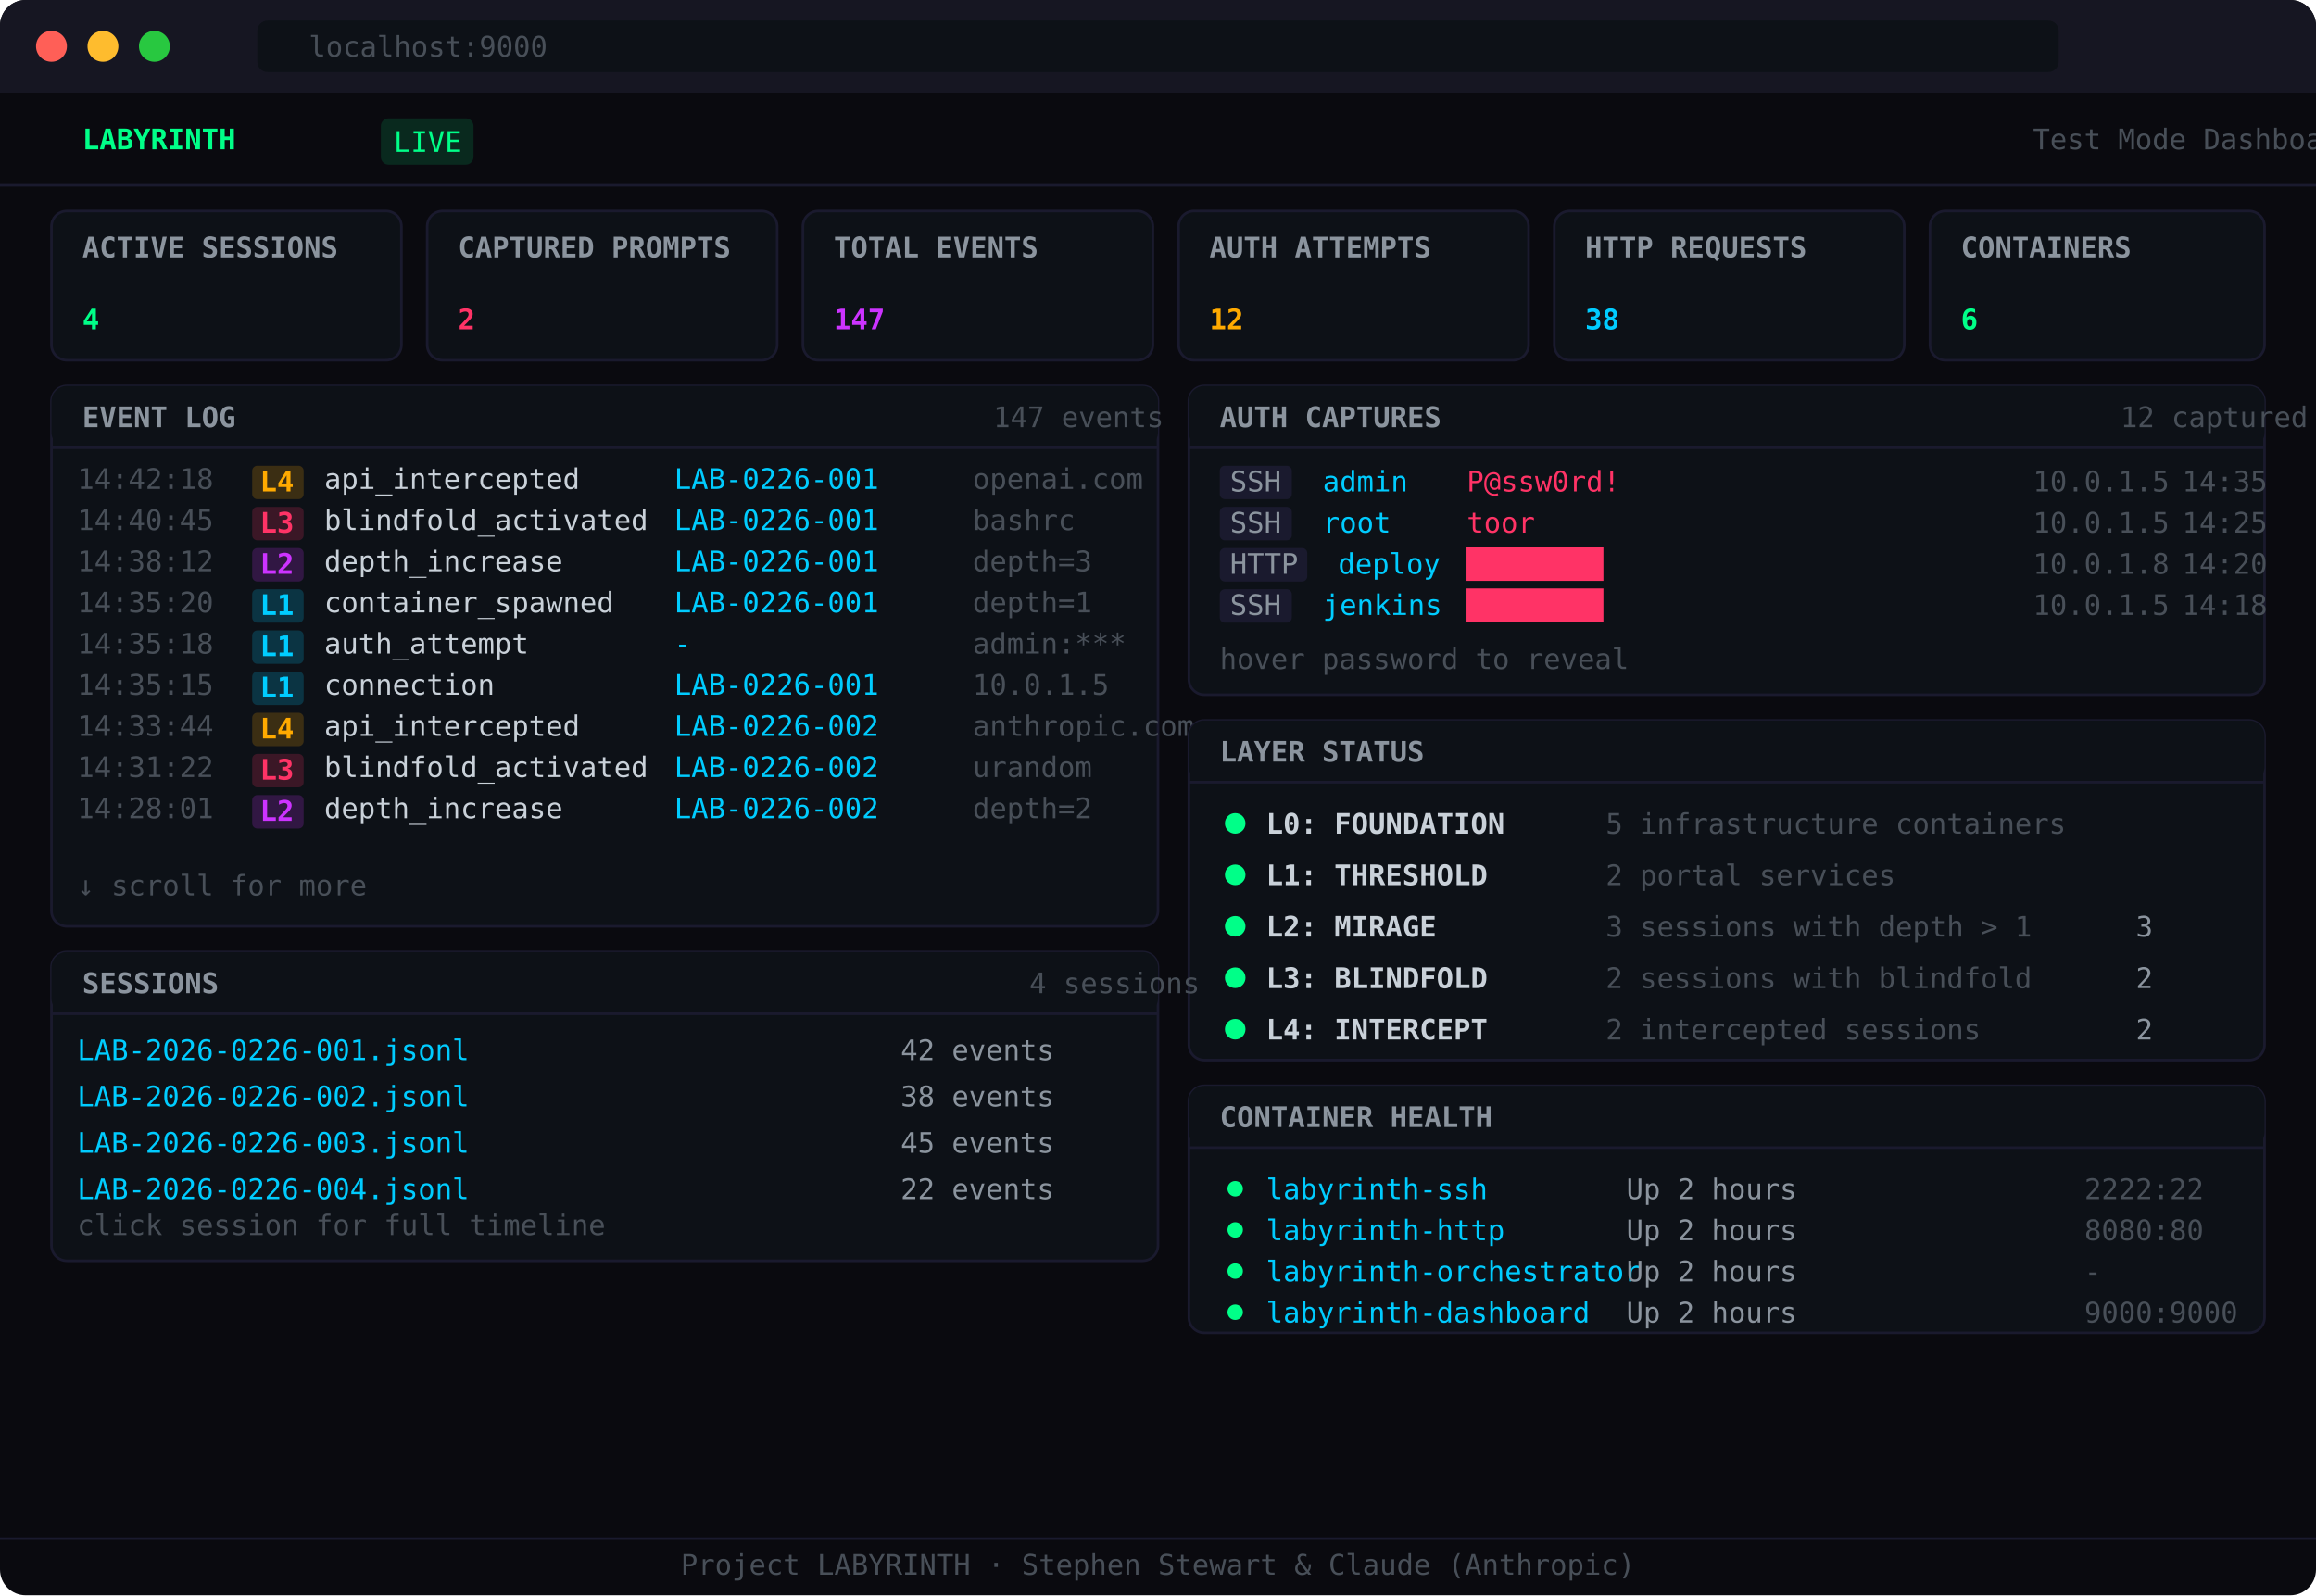
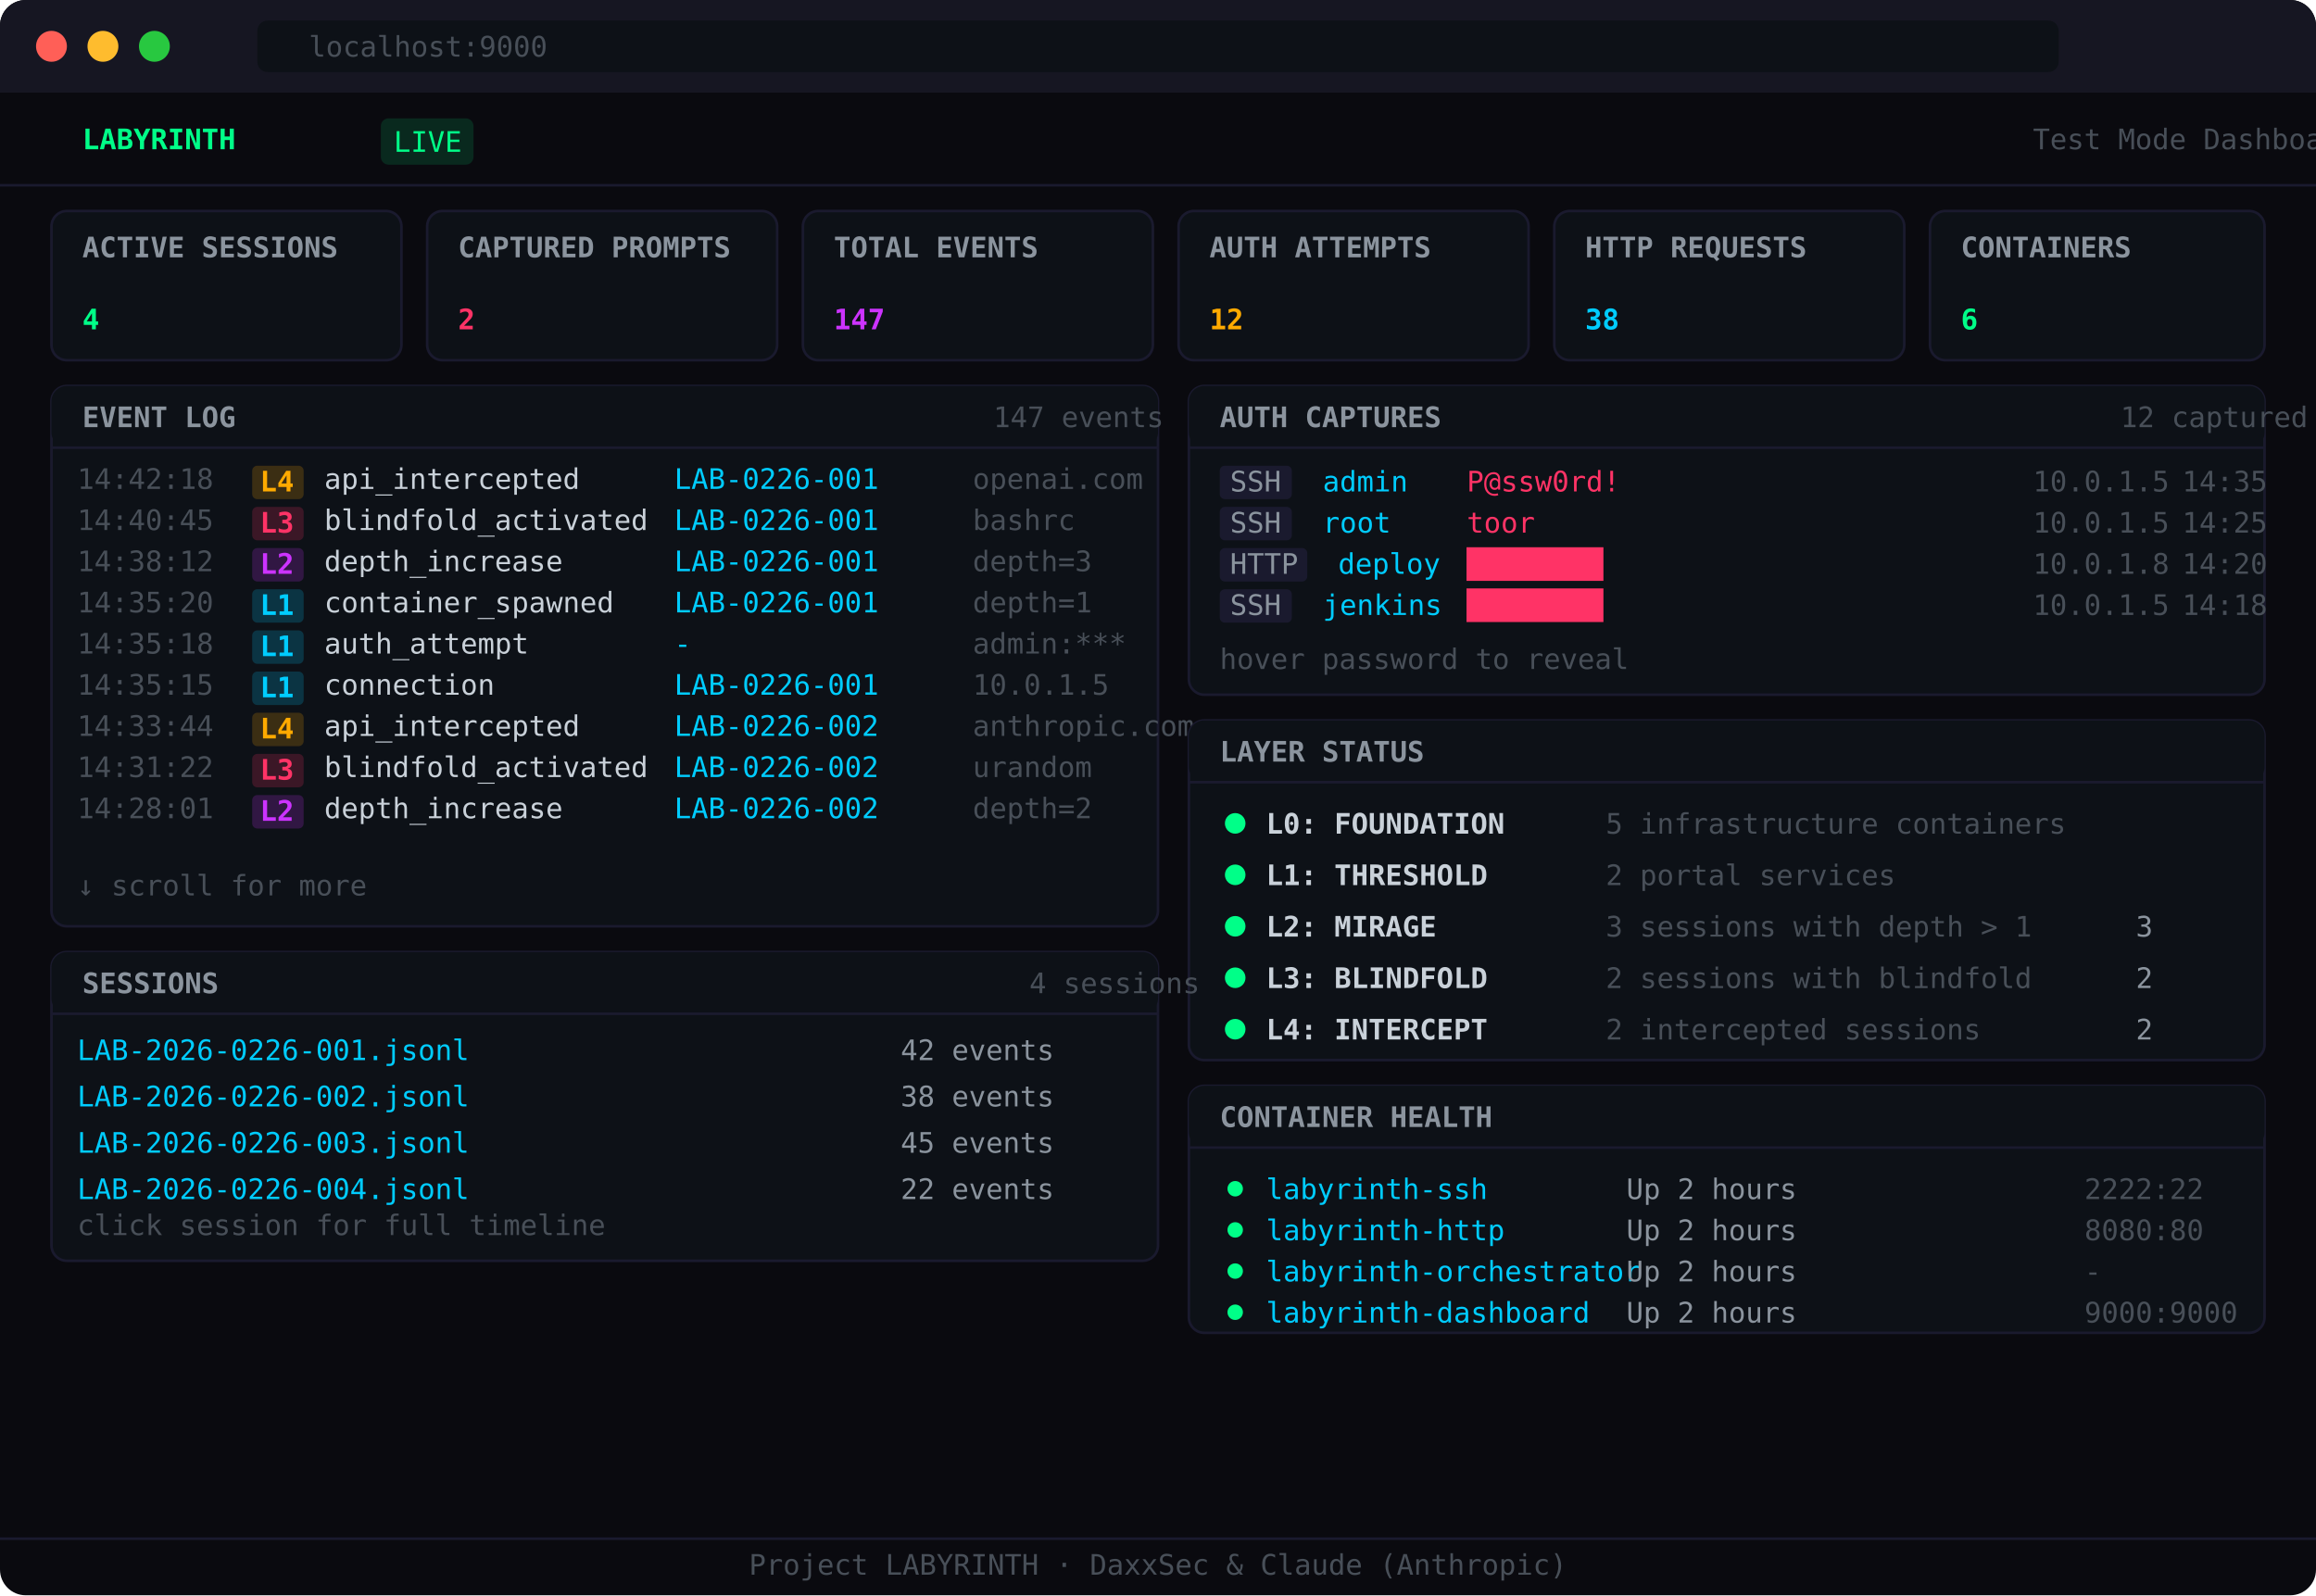
<svg xmlns="http://www.w3.org/2000/svg" width="900" height="620" viewBox="0 0 900 620">
  <defs>
    <style>
      text { font-family: 'JetBrains Mono', 'Fira Code', monospace; font-size: 11px; }
      .bg { fill: #0a0a0f; }
      .titlebar { fill: #161622; }
      .dim { fill: #484f58; }
      .subtle { fill: #8b949e; }
      .text { fill: #c9d1d9; }
      .green { fill: #00ff88; }
      .cyan { fill: #00ccff; }
      .red { fill: #ff3366; }
      .purple { fill: #cc33ff; }
      .yellow { fill: #ffaa00; }
      .bold { font-weight: 700; }
      .card-bg { fill: #0d1117; }
      .border-line { fill: none; stroke: #1a1a2e; stroke-width: 1; }
    </style>
  </defs>
  <rect class="bg" width="900" height="620" rx="10" />
  <rect class="titlebar" width="900" height="36" rx="10" />
  <rect class="titlebar" width="900" height="12" y="24" />
  <circle cx="20" cy="18" r="6" fill="#ff5f57" />
  <circle cx="40" cy="18" r="6" fill="#febc2e" />
  <circle cx="60" cy="18" r="6" fill="#28c840" />
  <rect x="100" y="8" width="700" height="20" rx="4" fill="#0d1117" />
  <text x="120" y="22" class="dim" font-size="10">localhost:9000</text>
  <rect x="0" y="36" width="900" height="36" fill="#0a0a0f" />
  <line x1="0" y1="72" x2="900" y2="72" stroke="#1a1a2e" />
  <text x="32" y="58" class="green bold" font-size="16">LABYRINTH</text>
  <rect x="148" y="46" width="36" height="18" rx="3" fill="#00ff8820" />
  <text x="153" y="59" class="green" font-size="9">LIVE</text>
  <text x="790" y="58" class="dim" font-size="10">Test Mode Dashboard</text>
  <rect x="20" y="82" width="136" height="58" rx="6" class="card-bg" />
  <rect x="20" y="82" width="136" height="58" rx="6" class="border-line" />
  <text x="32" y="100" class="subtle" font-size="8" font-weight="bold">ACTIVE SESSIONS</text>
  <text x="32" y="128" class="green bold" font-size="24">4</text>
  <rect x="166" y="82" width="136" height="58" rx="6" class="card-bg" />
  <rect x="166" y="82" width="136" height="58" rx="6" class="border-line" />
  <text x="178" y="100" class="subtle" font-size="8" font-weight="bold">CAPTURED PROMPTS</text>
  <text x="178" y="128" class="red bold" font-size="24">2</text>
  <rect x="312" y="82" width="136" height="58" rx="6" class="card-bg" />
  <rect x="312" y="82" width="136" height="58" rx="6" class="border-line" />
  <text x="324" y="100" class="subtle" font-size="8" font-weight="bold">TOTAL EVENTS</text>
  <text x="324" y="128" class="purple bold" font-size="24">147</text>
  <rect x="458" y="82" width="136" height="58" rx="6" class="card-bg" />
  <rect x="458" y="82" width="136" height="58" rx="6" class="border-line" />
  <text x="470" y="100" class="subtle" font-size="8" font-weight="bold">AUTH ATTEMPTS</text>
  <text x="470" y="128" class="yellow bold" font-size="24">12</text>
  <rect x="604" y="82" width="136" height="58" rx="6" class="card-bg" />
  <rect x="604" y="82" width="136" height="58" rx="6" class="border-line" />
  <text x="616" y="100" class="subtle" font-size="8" font-weight="bold">HTTP REQUESTS</text>
  <text x="616" y="128" class="cyan bold" font-size="24">38</text>
  <rect x="750" y="82" width="130" height="58" rx="6" class="card-bg" />
  <rect x="750" y="82" width="130" height="58" rx="6" class="border-line" />
  <text x="762" y="100" class="subtle" font-size="8" font-weight="bold">CONTAINERS</text>
  <text x="762" y="128" class="green bold" font-size="24">6</text>
  <rect x="20" y="150" width="430" height="210" rx="6" class="card-bg" />
  <rect x="20" y="150" width="430" height="210" rx="6" class="border-line" />
  <rect x="20" y="150" width="430" height="24" rx="6" fill="#0d1117" />
  <text x="32" y="166" class="subtle bold" font-size="9">EVENT LOG</text>
  <text x="386" y="166" class="dim" font-size="9">147 events</text>
  <line x1="20" y1="174" x2="450" y2="174" stroke="#1a1a2e" />
  <text x="30" y="190" class="dim" font-size="10">14:42:18</text>
  <rect x="98" y="181" width="20" height="13" rx="2" fill="#ffaa0030" />
  <text x="101" y="191" class="yellow" font-size="8" font-weight="bold">L4</text>
  <text x="126" y="190" class="text" font-size="10">api_intercepted</text>
  <text x="262" y="190" class="cyan" font-size="10">LAB-0226-001</text>
  <text x="378" y="190" class="dim" font-size="9">openai.com</text>
  <text x="30" y="206" class="dim" font-size="10">14:40:45</text>
  <rect x="98" y="197" width="20" height="13" rx="2" fill="#ff336630" />
  <text x="101" y="207" class="red" font-size="8" font-weight="bold">L3</text>
  <text x="126" y="206" class="text" font-size="10">blindfold_activated</text>
  <text x="262" y="206" class="cyan" font-size="10">LAB-0226-001</text>
  <text x="378" y="206" class="dim" font-size="9">bashrc</text>
  <text x="30" y="222" class="dim" font-size="10">14:38:12</text>
  <rect x="98" y="213" width="20" height="13" rx="2" fill="#cc33ff30" />
  <text x="101" y="223" class="purple" font-size="8" font-weight="bold">L2</text>
  <text x="126" y="222" class="text" font-size="10">depth_increase</text>
  <text x="262" y="222" class="cyan" font-size="10">LAB-0226-001</text>
  <text x="378" y="222" class="dim" font-size="9">depth=3</text>
  <text x="30" y="238" class="dim" font-size="10">14:35:20</text>
  <rect x="98" y="229" width="20" height="13" rx="2" fill="#00ccff30" />
  <text x="101" y="239" class="cyan" font-size="8" font-weight="bold">L1</text>
  <text x="126" y="238" class="text" font-size="10">container_spawned</text>
  <text x="262" y="238" class="cyan" font-size="10">LAB-0226-001</text>
  <text x="378" y="238" class="dim" font-size="9">depth=1</text>
  <text x="30" y="254" class="dim" font-size="10">14:35:18</text>
  <rect x="98" y="245" width="20" height="13" rx="2" fill="#00ccff30" />
  <text x="101" y="255" class="cyan" font-size="8" font-weight="bold">L1</text>
  <text x="126" y="254" class="text" font-size="10">auth_attempt</text>
  <text x="262" y="254" class="cyan" font-size="10">-</text>
  <text x="378" y="254" class="dim" font-size="9">admin:***</text>
  <text x="30" y="270" class="dim" font-size="10">14:35:15</text>
  <rect x="98" y="261" width="20" height="13" rx="2" fill="#00ccff30" />
  <text x="101" y="271" class="cyan" font-size="8" font-weight="bold">L1</text>
  <text x="126" y="270" class="text" font-size="10">connection</text>
  <text x="262" y="270" class="cyan" font-size="10">LAB-0226-001</text>
  <text x="378" y="270" class="dim" font-size="9">10.0.1.5</text>
  <text x="30" y="286" class="dim" font-size="10">14:33:44</text>
  <rect x="98" y="277" width="20" height="13" rx="2" fill="#ffaa0030" />
  <text x="101" y="287" class="yellow" font-size="8" font-weight="bold">L4</text>
  <text x="126" y="286" class="text" font-size="10">api_intercepted</text>
  <text x="262" y="286" class="cyan" font-size="10">LAB-0226-002</text>
  <text x="378" y="286" class="dim" font-size="9">anthropic.com</text>
  <text x="30" y="302" class="dim" font-size="10">14:31:22</text>
  <rect x="98" y="293" width="20" height="13" rx="2" fill="#ff336630" />
  <text x="101" y="303" class="red" font-size="8" font-weight="bold">L3</text>
  <text x="126" y="302" class="text" font-size="10">blindfold_activated</text>
  <text x="262" y="302" class="cyan" font-size="10">LAB-0226-002</text>
  <text x="378" y="302" class="dim" font-size="9">urandom</text>
  <text x="30" y="318" class="dim" font-size="10">14:28:01</text>
  <rect x="98" y="309" width="20" height="13" rx="2" fill="#cc33ff30" />
  <text x="101" y="319" class="purple" font-size="8" font-weight="bold">L2</text>
  <text x="126" y="318" class="text" font-size="10">depth_increase</text>
  <text x="262" y="318" class="cyan" font-size="10">LAB-0226-002</text>
  <text x="378" y="318" class="dim" font-size="9">depth=2</text>
  <text x="30" y="348" class="dim" font-size="9">↓ scroll for more</text>
  <rect x="462" y="150" width="418" height="120" rx="6" class="card-bg" />
  <rect x="462" y="150" width="418" height="120" rx="6" class="border-line" />
  <rect x="462" y="150" width="418" height="24" rx="6" fill="#0d1117" />
  <text x="474" y="166" class="subtle bold" font-size="9">AUTH CAPTURES</text>
  <text x="824" y="166" class="dim" font-size="9">12 captured</text>
  <line x1="462" y1="174" x2="880" y2="174" stroke="#1a1a2e" />
  <rect x="474" y="181" width="28" height="13" rx="2" fill="#1a1a2e" />
  <text x="478" y="191" class="subtle" font-size="8">SSH</text>
  <text x="514" y="191" class="cyan" font-size="10">admin</text>
  <text x="570" y="191" class="red" font-size="10">P@ssw0rd!</text>
  <text x="790" y="191" class="dim" font-size="9">10.0.1.5</text>
  <text x="848" y="191" class="dim" font-size="9">14:35</text>
  <rect x="474" y="197" width="28" height="13" rx="2" fill="#1a1a2e" />
  <text x="478" y="207" class="subtle" font-size="8">SSH</text>
  <text x="514" y="207" class="cyan" font-size="10">root</text>
  <text x="570" y="207" class="red" font-size="10">toor</text>
  <text x="790" y="207" class="dim" font-size="9">10.0.1.5</text>
  <text x="848" y="207" class="dim" font-size="9">14:25</text>
  <rect x="474" y="213" width="34" height="13" rx="2" fill="#1a1a2e" />
  <text x="478" y="223" class="subtle" font-size="8">HTTP</text>
  <text x="520" y="223" class="cyan" font-size="10">deploy</text>
  <text x="570" y="223" class="red" font-size="10">████████</text>
  <text x="790" y="223" class="dim" font-size="9">10.0.1.8</text>
  <text x="848" y="223" class="dim" font-size="9">14:20</text>
  <rect x="474" y="229" width="28" height="13" rx="2" fill="#1a1a2e" />
  <text x="478" y="239" class="subtle" font-size="8">SSH</text>
  <text x="514" y="239" class="cyan" font-size="10">jenkins</text>
  <text x="570" y="239" class="red" font-size="10">████████</text>
  <text x="790" y="239" class="dim" font-size="9">10.0.1.5</text>
  <text x="848" y="239" class="dim" font-size="9">14:18</text>
  <text x="474" y="260" class="dim" font-size="9">hover password to reveal</text>
  <rect x="462" y="280" width="418" height="132" rx="6" class="card-bg" />
  <rect x="462" y="280" width="418" height="132" rx="6" class="border-line" />
  <rect x="462" y="280" width="418" height="24" rx="6" fill="#0d1117" />
  <text x="474" y="296" class="subtle bold" font-size="9">LAYER STATUS</text>
  <line x1="462" y1="304" x2="880" y2="304" stroke="#1a1a2e" />
  <circle cx="480" cy="320" r="4" fill="#00ff88" />
  <text x="492" y="324" class="text bold" font-size="10">L0: FOUNDATION</text>
  <text x="624" y="324" class="dim" font-size="9">5 infrastructure containers</text>
  <circle cx="480" cy="340" r="4" fill="#00ff88" />
  <text x="492" y="344" class="text bold" font-size="10">L1: THRESHOLD</text>
  <text x="624" y="344" class="dim" font-size="9">2 portal services</text>
  <circle cx="480" cy="360" r="4" fill="#00ff88" />
  <text x="492" y="364" class="text bold" font-size="10">L2: MIRAGE</text>
  <text x="624" y="364" class="dim" font-size="9">3 sessions with depth &gt; 1</text>
  <text x="830" y="364" class="subtle" font-size="9">3</text>
  <circle cx="480" cy="380" r="4" fill="#00ff88" />
  <text x="492" y="384" class="text bold" font-size="10">L3: BLINDFOLD</text>
  <text x="624" y="384" class="dim" font-size="9">2 sessions with blindfold</text>
  <text x="830" y="384" class="subtle" font-size="9">2</text>
  <circle cx="480" cy="400" r="4" fill="#00ff88" />
  <text x="492" y="404" class="text bold" font-size="10">L4: INTERCEPT</text>
  <text x="624" y="404" class="dim" font-size="9">2 intercepted sessions</text>
  <text x="830" y="404" class="subtle" font-size="9">2</text>
  <rect x="20" y="370" width="430" height="120" rx="6" class="card-bg" />
  <rect x="20" y="370" width="430" height="120" rx="6" class="border-line" />
  <rect x="20" y="370" width="430" height="24" rx="6" fill="#0d1117" />
  <text x="32" y="386" class="subtle bold" font-size="9">SESSIONS</text>
  <text x="400" y="386" class="dim" font-size="9">4 sessions</text>
  <line x1="20" y1="394" x2="450" y2="394" stroke="#1a1a2e" />
  <text x="30" y="412" class="cyan" font-size="10">LAB-2026-0226-001.jsonl</text>
  <text x="350" y="412" class="subtle" font-size="10">42 events</text>
  <text x="30" y="430" class="cyan" font-size="10">LAB-2026-0226-002.jsonl</text>
  <text x="350" y="430" class="subtle" font-size="10">38 events</text>
  <text x="30" y="448" class="cyan" font-size="10">LAB-2026-0226-003.jsonl</text>
  <text x="350" y="448" class="subtle" font-size="10">45 events</text>
  <text x="30" y="466" class="cyan" font-size="10">LAB-2026-0226-004.jsonl</text>
  <text x="350" y="466" class="subtle" font-size="10">22 events</text>
  <text x="30" y="480" class="dim" font-size="9">click session for full timeline</text>
  <rect x="462" y="422" width="418" height="96" rx="6" class="card-bg" />
  <rect x="462" y="422" width="418" height="96" rx="6" class="border-line" />
  <rect x="462" y="422" width="418" height="24" rx="6" fill="#0d1117" />
  <text x="474" y="438" class="subtle bold" font-size="9">CONTAINER HEALTH</text>
  <line x1="462" y1="446" x2="880" y2="446" stroke="#1a1a2e" />
  <circle cx="480" cy="462" r="3" fill="#00ff88" />
  <text x="492" y="466" class="cyan" font-size="10">labyrinth-ssh</text>
  <text x="632" y="466" class="subtle" font-size="9">Up 2 hours</text>
  <text x="810" y="466" class="dim" font-size="9">2222:22</text>
  <circle cx="480" cy="478" r="3" fill="#00ff88" />
  <text x="492" y="482" class="cyan" font-size="10">labyrinth-http</text>
  <text x="632" y="482" class="subtle" font-size="9">Up 2 hours</text>
  <text x="810" y="482" class="dim" font-size="9">8080:80</text>
  <circle cx="480" cy="494" r="3" fill="#00ff88" />
  <text x="492" y="498" class="cyan" font-size="10">labyrinth-orchestrator</text>
  <text x="632" y="498" class="subtle" font-size="9">Up 2 hours</text>
  <text x="810" y="498" class="dim" font-size="9">-</text>
  <circle cx="480" cy="510" r="3" fill="#00ff88" />
  <text x="492" y="514" class="cyan" font-size="10">labyrinth-dashboard</text>
  <text x="632" y="514" class="subtle" font-size="9">Up 2 hours</text>
  <text x="810" y="514" class="dim" font-size="9">9000:9000</text>
  <line x1="0" y1="598" x2="900" y2="598" stroke="#1a1a2e" />
-   <text x="450" y="612" class="dim" font-size="9" text-anchor="middle">Project LABYRINTH · Stephen Stewart &amp; Claude (Anthropic)</text>
+   <text x="450" y="612" class="dim" font-size="9" text-anchor="middle">Project LABYRINTH · DaxxSec &amp; Claude (Anthropic)</text>
</svg>
